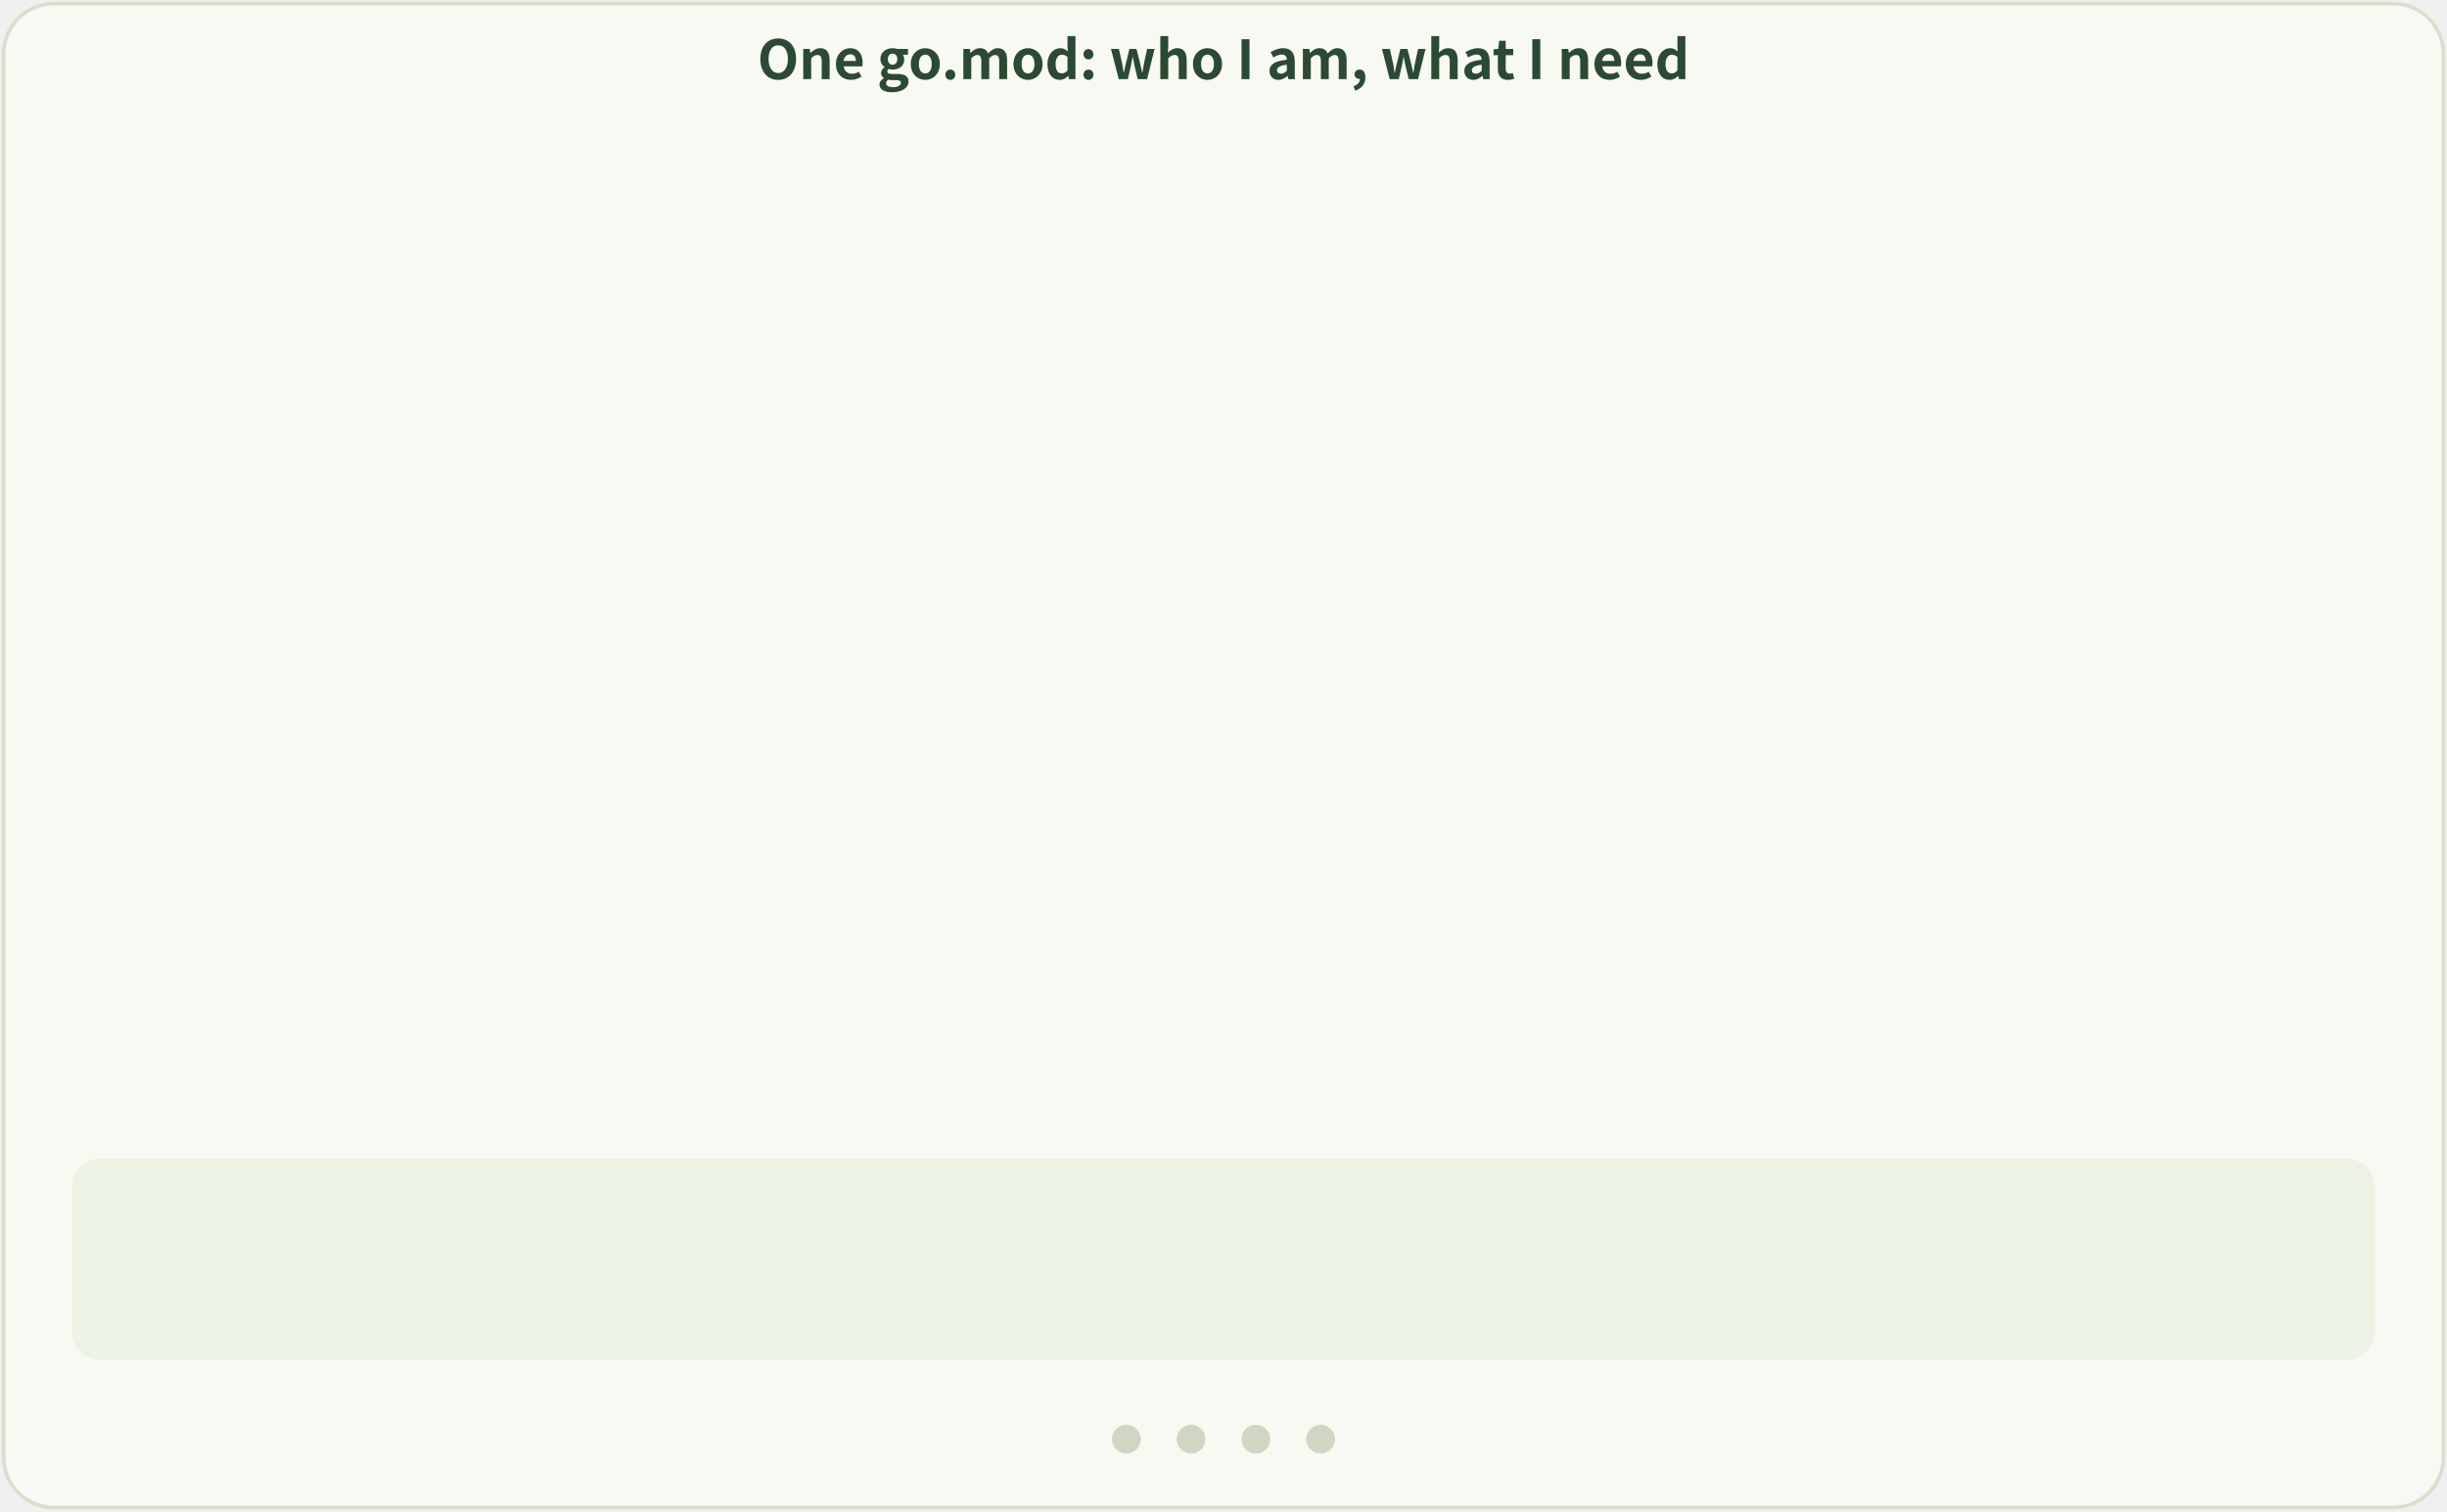
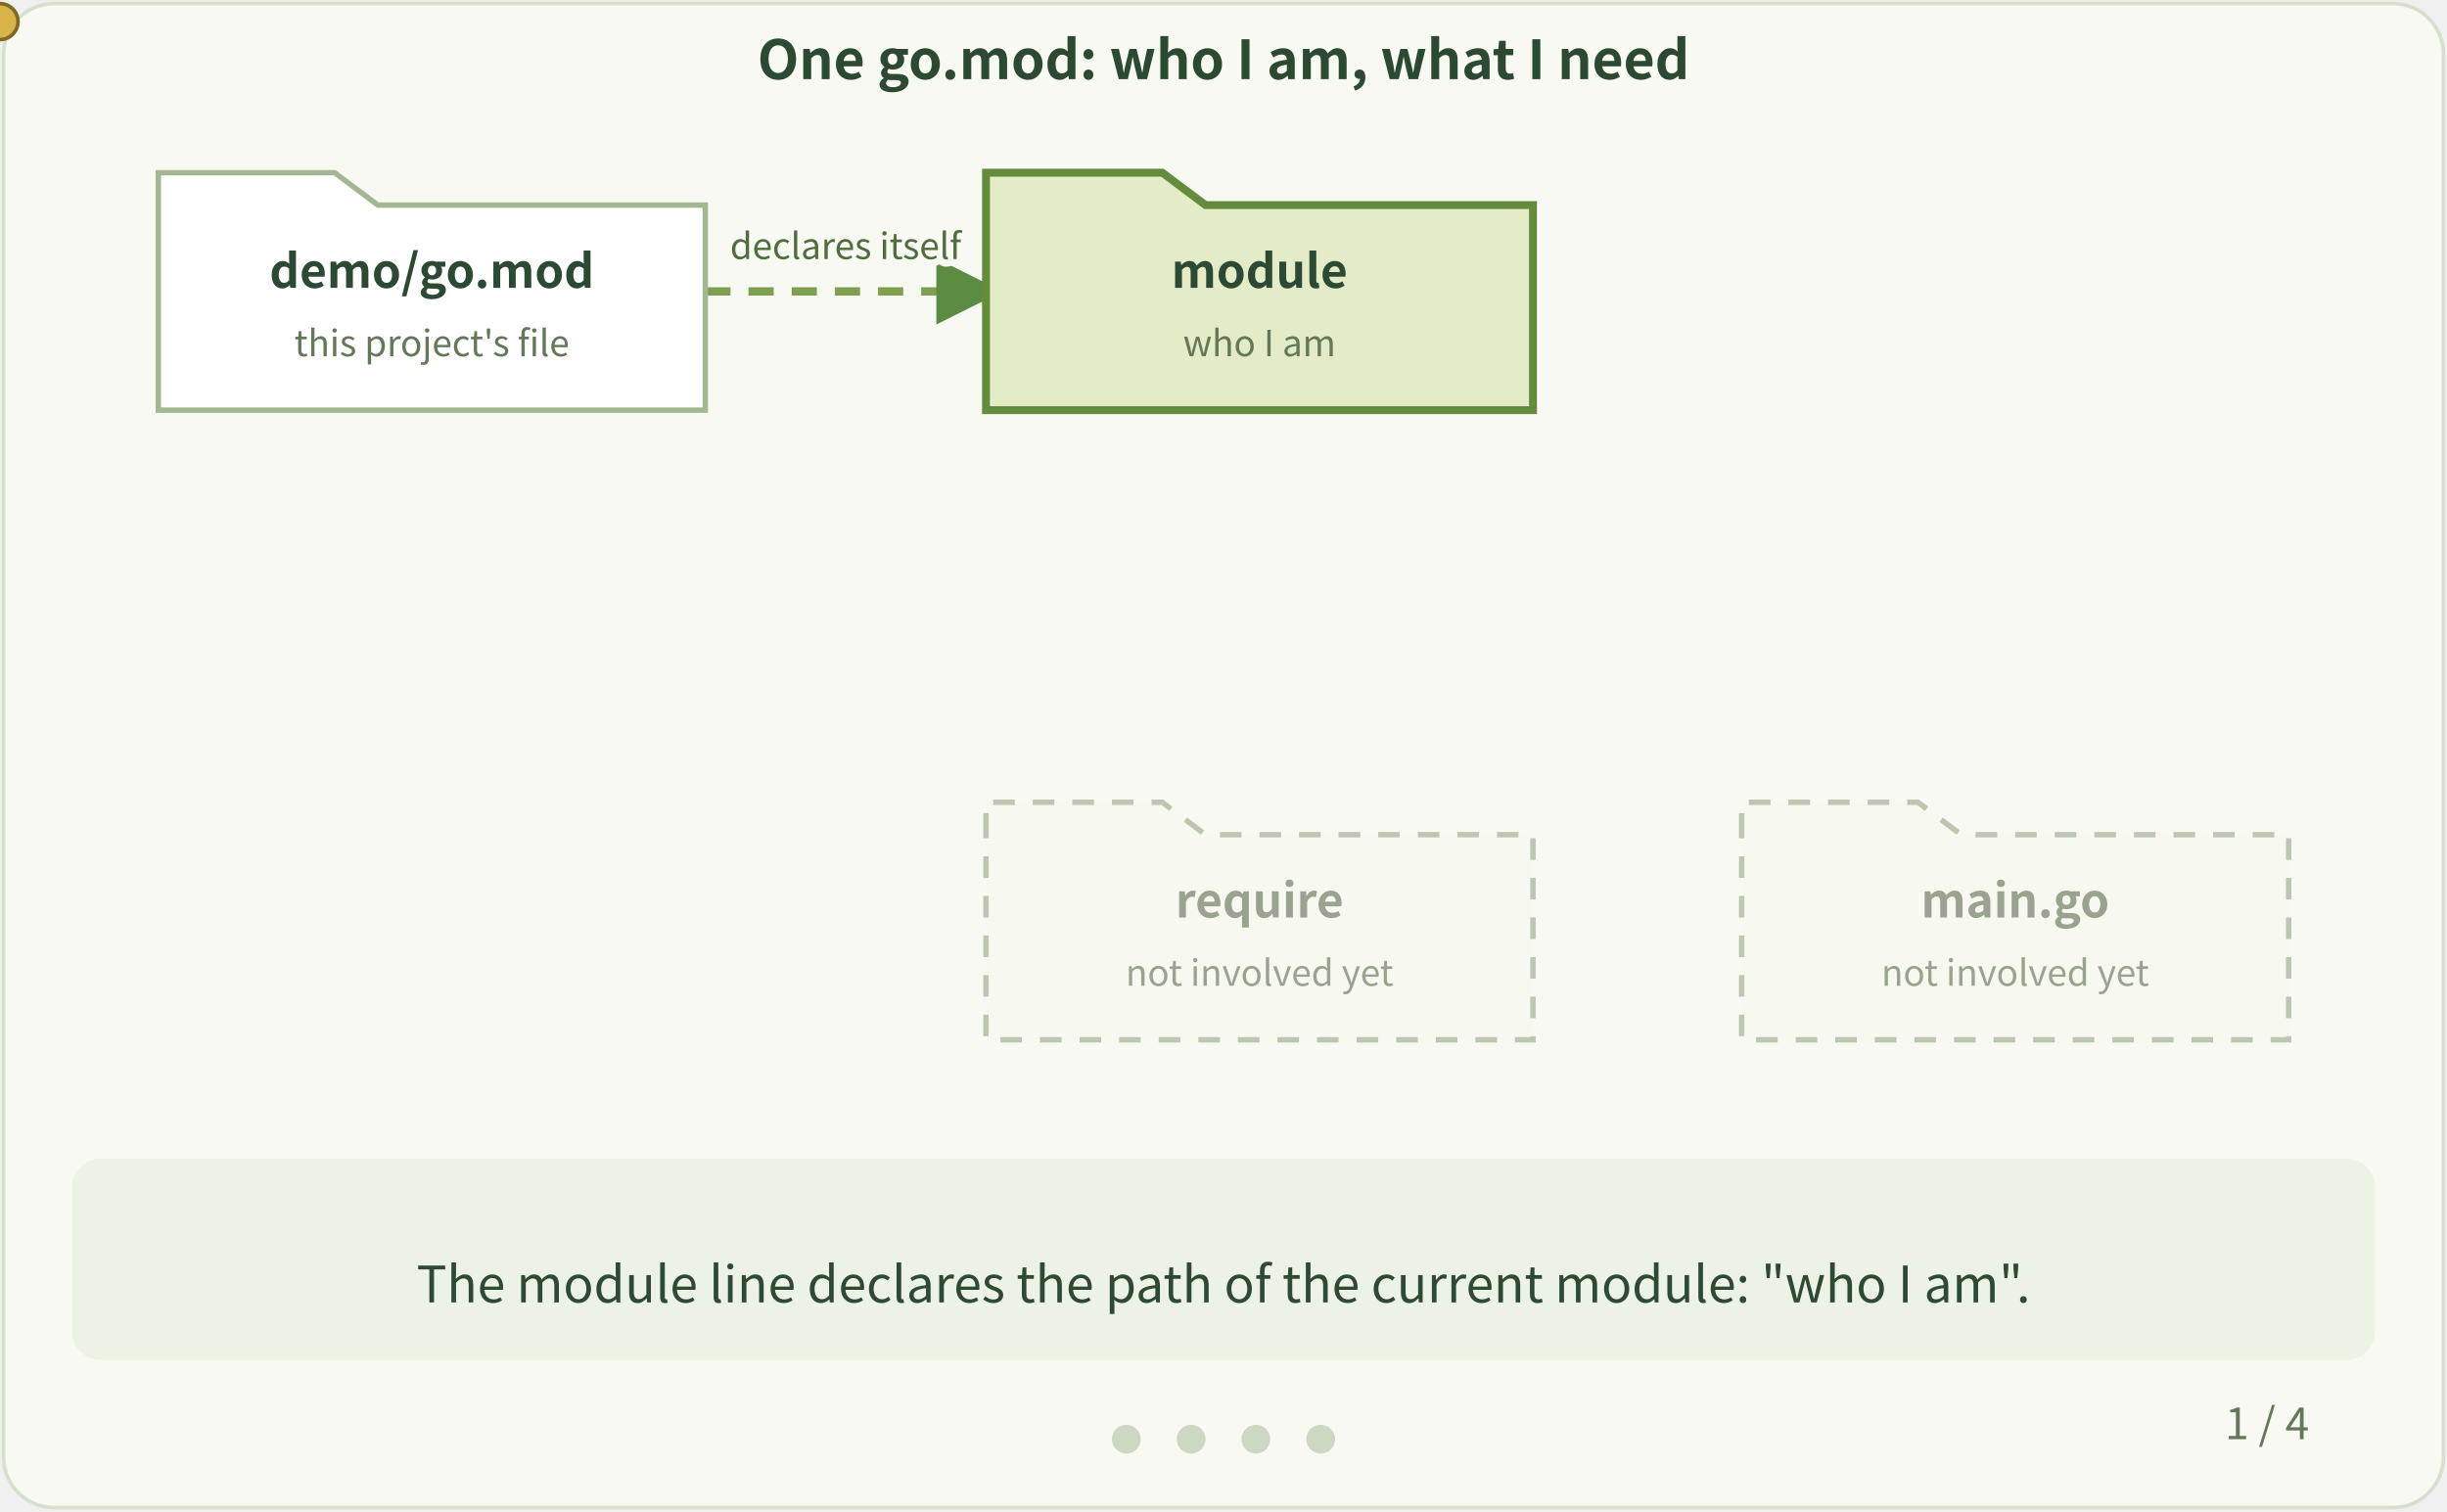
<svg xmlns="http://www.w3.org/2000/svg" width="680" height="420" viewBox="0 0 680 420" role="img" aria-labelledby="ls-gomod-en-t ls-gomod-en-d">
  <style>
text{font-family:-apple-system,BlinkMacSystemFont,"Segoe UI","PingFang SC","Hiragino Sans GB","Microsoft YaHei","Noto Sans CJK SC",sans-serif;text-anchor:middle}
.bg{fill:#f7f9f2;stroke:#d6e0cc}
.title{font-size:15px;font-weight:600;fill:#2c4933}
.node&gt;rect,.node&gt;path{fill:#fff;stroke:#a4b793;stroke-width:1.5}
.node.lit&gt;rect,.node.lit&gt;path{fill:#e3ecc7;stroke:#658b3c;stroke-width:2.2}
.node.future&gt;rect,.node.future&gt;path{fill:#f7f9f1;stroke:#bcc6b1;stroke-dasharray:6 5}
.node.future text{fill:#9aa38f}
.nlabel{font-size:13px;font-weight:600;fill:#2c4933}
.ndetail{font-size:10px;fill:#637859}
.edge&gt;path{fill:none;stroke:#b6c8a4;stroke-width:1.7}
.edge.flowing&gt;path{stroke:#7e9f4e;stroke-width:2.3;stroke-dasharray:7 5;animation:ls-gomod-en-flow 1s linear infinite}
.edge.broken&gt;path{stroke:#b55b40;stroke-dasharray:5 5}
.elabel{font-size:10px;fill:#4f6e3c;paint-order:stroke;stroke:#f7f9f2;stroke-width:4px;stroke-linejoin:round}
.break{font-size:11px;font-weight:600;fill:#a7442e;paint-order:stroke;stroke:#f7f9f2;stroke-width:4px}
.dot{fill:#d9b44a;stroke:#7d6a24;stroke-width:1}
.note{font-size:14px;fill:#2f4a33}
+ .counter{font-size:12px;fill:#637859}
.notebg{fill:#edf3e4}
.pip{fill:#cdd8c3}
.pip-on{fill:#5c8b42;opacity:0}
.frame{opacity:0}
+ .f0{opacity:1}
@keyframes ls-gomod-en-flow{to{stroke-dashoffset:-24}}
- @keyframes ls-gomod-en-f0{0.00%{opacity:1}1.50%,23.50%{opacity:1}25.00%{opacity:0}100%{opacity:0}}.f0{animation:ls-gomod-en-f0 14.4s linear infinite}@keyframes ls-gomod-en-f1{0%,24.99%{opacity:0}25.00%{opacity:0}26.50%,48.50%{opacity:1}50.00%{opacity:0}100%{opacity:0}}.f1{animation:ls-gomod-en-f1 14.4s linear infinite}@keyframes ls-gomod-en-f2{0%,49.99%{opacity:0}50.00%{opacity:0}51.50%,73.50%{opacity:1}75.00%{opacity:0}100%{opacity:0}}.f2{animation:ls-gomod-en-f2 14.4s linear infinite}@keyframes ls-gomod-en-f3{0%,74.99%{opacity:0}75.00%{opacity:0}76.50%,98.50%{opacity:1}100.00%{opacity:1}}.f3{animation:ls-gomod-en-f3 14.4s linear infinite}.p0{animation:ls-gomod-en-f0 14.4s linear infinite}.p1{animation:ls-gomod-en-f1 14.4s linear infinite}.p2{animation:ls-gomod-en-f2 14.4s linear infinite}.p3{animation:ls-gomod-en-f3 14.4s linear infinite}
- @media (prefers-reduced-motion:reduce){.frame,.pip-on{animation:none!important;opacity:0}.f3,.p3{opacity:1}.edge.flowing&gt;path{animation:none}.dot{display:none}}</style>
+ @keyframes ls-gomod-en-f0{0.00%{opacity:1}1.50%,23.50%{opacity:1}25.00%{opacity:0}100%{opacity:0}}.f0{animation:ls-gomod-en-f0 22s linear infinite}@keyframes ls-gomod-en-f1{0%,24.99%{opacity:0}25.00%{opacity:0}26.50%,48.50%{opacity:1}50.00%{opacity:0}100%{opacity:0}}.f1{animation:ls-gomod-en-f1 22s linear infinite}@keyframes ls-gomod-en-f2{0%,49.99%{opacity:0}50.00%{opacity:0}51.50%,73.50%{opacity:1}75.00%{opacity:0}100%{opacity:0}}.f2{animation:ls-gomod-en-f2 22s linear infinite}@keyframes ls-gomod-en-f3{0%,74.99%{opacity:0}75.00%{opacity:0}76.50%,98.50%{opacity:1}100.00%{opacity:1}}.f3{animation:ls-gomod-en-f3 22s linear infinite}.p0{animation:ls-gomod-en-f0 22s linear infinite}.p1{animation:ls-gomod-en-f1 22s linear infinite}.p2{animation:ls-gomod-en-f2 22s linear infinite}.p3{animation:ls-gomod-en-f3 22s linear infinite}
+ @media (prefers-reduced-motion:reduce),print{.frame,.pip-on{animation:none!important;opacity:0}.f3,.p3{opacity:1}.edge.flowing&gt;path{animation:none}.dot{display:none}}</style>
  <defs>
    <marker id="ls-gomod-en-arr" markerWidth="8" markerHeight="8" refX="6" refY="4" orient="auto">
      <path d="M0 0L8 4L0 8Z" fill="#5c8b42" />
    </marker>
    <marker id="ls-gomod-en-err" markerWidth="8" markerHeight="8" refX="6" refY="4" orient="auto">
      <path d="M0 0L8 4L0 8Z" fill="#b55b40" />
    </marker>
  </defs>
  <rect x="1" y="1" width="678" height="418" rx="14" class="bg" />
  <text x="340" y="22" class="title">One go.mod: who I am, what I need</text>
  <g transform="translate(0 6)">
    <rect x="20" y="322" width="640" height="56" rx="8" class="notebg" transform="translate(0 -6)" />
    <g class="frame f0">
      <g class="edge flowing">
        <path d="M 196 75 C 235 75, 235 75, 274 75" marker-end="url(#ls-gomod-en-arr)" />
        <text x="235" y="66" class="elabel">declares itself</text>
        <circle r="5" class="dot">
          <animateMotion path="M 196 75 C 235 75, 235 75, 274 75" dur="1.6s" repeatCount="indefinite" />
        </circle>
      </g>
      <g class="node  ">
        <path d="M 44 51 L 44 42 L 93 42 L 105 51 L 196 51 L 196 108 L 44 108 Z" />
        <text x="120" y="74" class="nlabel">demo/go.mod</text>
        <text x="120" y="93" class="ndetail">this project's file</text>
      </g>
      <g class="node  lit">
        <path d="M 274 51 L 274 42 L 323 42 L 335 51 L 426 51 L 426 108 L 274 108 Z" />
        <text x="350" y="74" class="nlabel">module</text>
        <text x="350" y="93" class="ndetail">who I am</text>
      </g>
      <g class="node future ">
        <path d="M 274 226 L 274 217 L 323 217 L 335 226 L 426 226 L 426 283 L 274 283 Z" />
        <text x="350" y="249" class="nlabel">require</text>
-         <text x="350" y="268" class="ndetail">not yet</text>
+         <text x="350" y="268" class="ndetail">not involved yet</text>
      </g>
      <g class="node future ">
        <path d="M 484 226 L 484 217 L 533 217 L 545 226 L 636 226 L 636 283 L 484 283 Z" />
        <text x="560" y="249" class="nlabel">main.go</text>
-         <text x="560" y="268" class="ndetail">not yet</text>
+         <text x="560" y="268" class="ndetail">not involved yet</text>
      </g>
      <text x="340" y="356" class="note">
        <tspan x="340" dy="0">The module line declares the path of the current module: "who I am".</tspan>
      </text>
+       <text x="630" y="394" class="counter">1 / 4</text>
    </g>
    <g class="frame f1">
      <g class="edge ">
        <path d="M 196 75 C 235 75, 235 75, 274 75" marker-end="url(#ls-gomod-en-arr)" />
        <text x="235" y="66" class="elabel">declares itself</text>
      </g>
      <g class="node  ">
        <path d="M 44 51 L 44 42 L 93 42 L 105 51 L 196 51 L 196 108 L 44 108 Z" />
        <text x="120" y="74" class="nlabel">demo/go.mod</text>
        <text x="120" y="93" class="ndetail">this project's file</text>
      </g>
      <g class="node  ">
        <path d="M 274 51 L 274 42 L 323 42 L 335 51 L 426 51 L 426 108 L 274 108 Z" />
        <text x="350" y="74" class="nlabel">module</text>
        <text x="350" y="93" class="ndetail">who I am</text>
      </g>
      <g class="node future ">
        <path d="M 274 226 L 274 217 L 323 217 L 335 226 L 426 226 L 426 283 L 274 283 Z" />
        <text x="350" y="249" class="nlabel">require</text>
-         <text x="350" y="268" class="ndetail">not yet</text>
+         <text x="350" y="268" class="ndetail">not involved yet</text>
      </g>
      <g class="node  lit">
        <path d="M 484 226 L 484 217 L 533 217 L 545 226 L 636 226 L 636 283 L 484 283 Z" />
        <text x="560" y="249" class="nlabel">main.go</text>
        <text x="560" y="268" class="ndetail">the actual import + call</text>
      </g>
      <text x="340" y="356" class="note">
        <tspan x="340" dy="0">The source code uses code from another module; that creates a dependency.</tspan>
      </text>
+       <text x="630" y="394" class="counter">2 / 4</text>
    </g>
    <g class="frame f2">
      <g class="edge ">
        <path d="M 196 75 C 235 75, 235 75, 274 75" marker-end="url(#ls-gomod-en-arr)" />
        <text x="235" y="66" class="elabel">declares itself</text>
      </g>
      <g class="edge flowing">
        <path d="M 484 250 C 455 250, 455 250, 426 250" marker-end="url(#ls-gomod-en-arr)" />
        <text x="455" y="241" class="elabel">needs a module</text>
        <circle r="5" class="dot">
          <animateMotion path="M 484 250 C 455 250, 455 250, 426 250" dur="1.6s" repeatCount="indefinite" />
        </circle>
      </g>
      <g class="edge flowing">
        <path d="M 120 108 C 120 162.5, 350 162.5, 350 217" marker-end="url(#ls-gomod-en-arr)" />
        <text x="235" y="153.5" class="elabel">same file</text>
        <circle r="5" class="dot">
          <animateMotion path="M 120 108 C 120 162.5, 350 162.5, 350 217" dur="1.6s" repeatCount="indefinite" />
        </circle>
      </g>
      <g class="node  ">
        <path d="M 44 51 L 44 42 L 93 42 L 105 51 L 196 51 L 196 108 L 44 108 Z" />
        <text x="120" y="74" class="nlabel">demo/go.mod</text>
        <text x="120" y="93" class="ndetail">this project's file</text>
      </g>
      <g class="node  ">
        <path d="M 274 51 L 274 42 L 323 42 L 335 51 L 426 51 L 426 108 L 274 108 Z" />
        <text x="350" y="74" class="nlabel">module</text>
        <text x="350" y="93" class="ndetail">who I am</text>
      </g>
      <g class="node  lit">
        <path d="M 274 226 L 274 217 L 323 217 L 335 226 L 426 226 L 426 283 L 274 283 Z" />
        <text x="350" y="249" class="nlabel">require</text>
        <text x="350" y="268" class="ndetail">what I need</text>
      </g>
      <g class="node  ">
        <path d="M 484 226 L 484 217 L 533 217 L 545 226 L 636 226 L 636 283 L 484 283 Z" />
        <text x="560" y="249" class="nlabel">main.go</text>
        <text x="560" y="268" class="ndetail">the actual import + call</text>
      </g>
      <text x="340" y="356" class="note">
        <tspan x="340" dy="0">require records the external dependency in the same go.mod.</tspan>
      </text>
+       <text x="630" y="394" class="counter">3 / 4</text>
    </g>
    <g class="frame f3">
      <g class="edge ">
        <path d="M 196 75 C 235 75, 235 75, 274 75" marker-end="url(#ls-gomod-en-arr)" />
        <text x="235" y="66" class="elabel">declares itself</text>
      </g>
      <g class="edge ">
        <path d="M 484 250 C 455 250, 455 250, 426 250" marker-end="url(#ls-gomod-en-arr)" />
        <text x="455" y="241" class="elabel">needs a module</text>
      </g>
      <g class="edge ">
        <path d="M 120 108 C 120 162.5, 350 162.5, 350 217" marker-end="url(#ls-gomod-en-arr)" />
        <text x="235" y="153.5" class="elabel">same file</text>
      </g>
      <g class="node  lit">
        <path d="M 44 51 L 44 42 L 93 42 L 105 51 L 196 51 L 196 108 L 44 108 Z" />
        <text x="120" y="74" class="nlabel">demo/go.mod</text>
        <text x="120" y="93" class="ndetail">this project's file</text>
      </g>
      <g class="node  ">
        <path d="M 274 51 L 274 42 L 323 42 L 335 51 L 426 51 L 426 108 L 274 108 Z" />
        <text x="350" y="74" class="nlabel">module</text>
        <text x="350" y="93" class="ndetail">who I am</text>
      </g>
      <g class="node  ">
        <path d="M 274 226 L 274 217 L 323 217 L 335 226 L 426 226 L 426 283 L 274 283 Z" />
        <text x="350" y="249" class="nlabel">require</text>
        <text x="350" y="268" class="ndetail">what I need</text>
      </g>
      <g class="node  lit">
        <path d="M 484 226 L 484 217 L 533 217 L 545 226 L 636 226 L 636 283 L 484 283 Z" />
        <text x="560" y="249" class="nlabel">main.go</text>
        <text x="560" y="268" class="ndetail">the actual import + call</text>
      </g>
      <text x="340" y="356" class="note">
        <tspan x="340" dy="0">require is a declaration, not a call. Calls in the code run at run time.</tspan>
      </text>
+       <text x="630" y="394" class="counter">4 / 4</text>
    </g>
  </g>
  <circle cx="313" cy="400" r="4" class="pip" />
  <circle cx="331" cy="400" r="4" class="pip" />
  <circle cx="349" cy="400" r="4" class="pip" />
  <circle cx="367" cy="400" r="4" class="pip" />
  <circle cx="313" cy="400" r="4" class="pip-on p0" />
  <circle cx="331" cy="400" r="4" class="pip-on p1" />
  <circle cx="349" cy="400" r="4" class="pip-on p2" />
  <circle cx="367" cy="400" r="4" class="pip-on p3" />
</svg>
